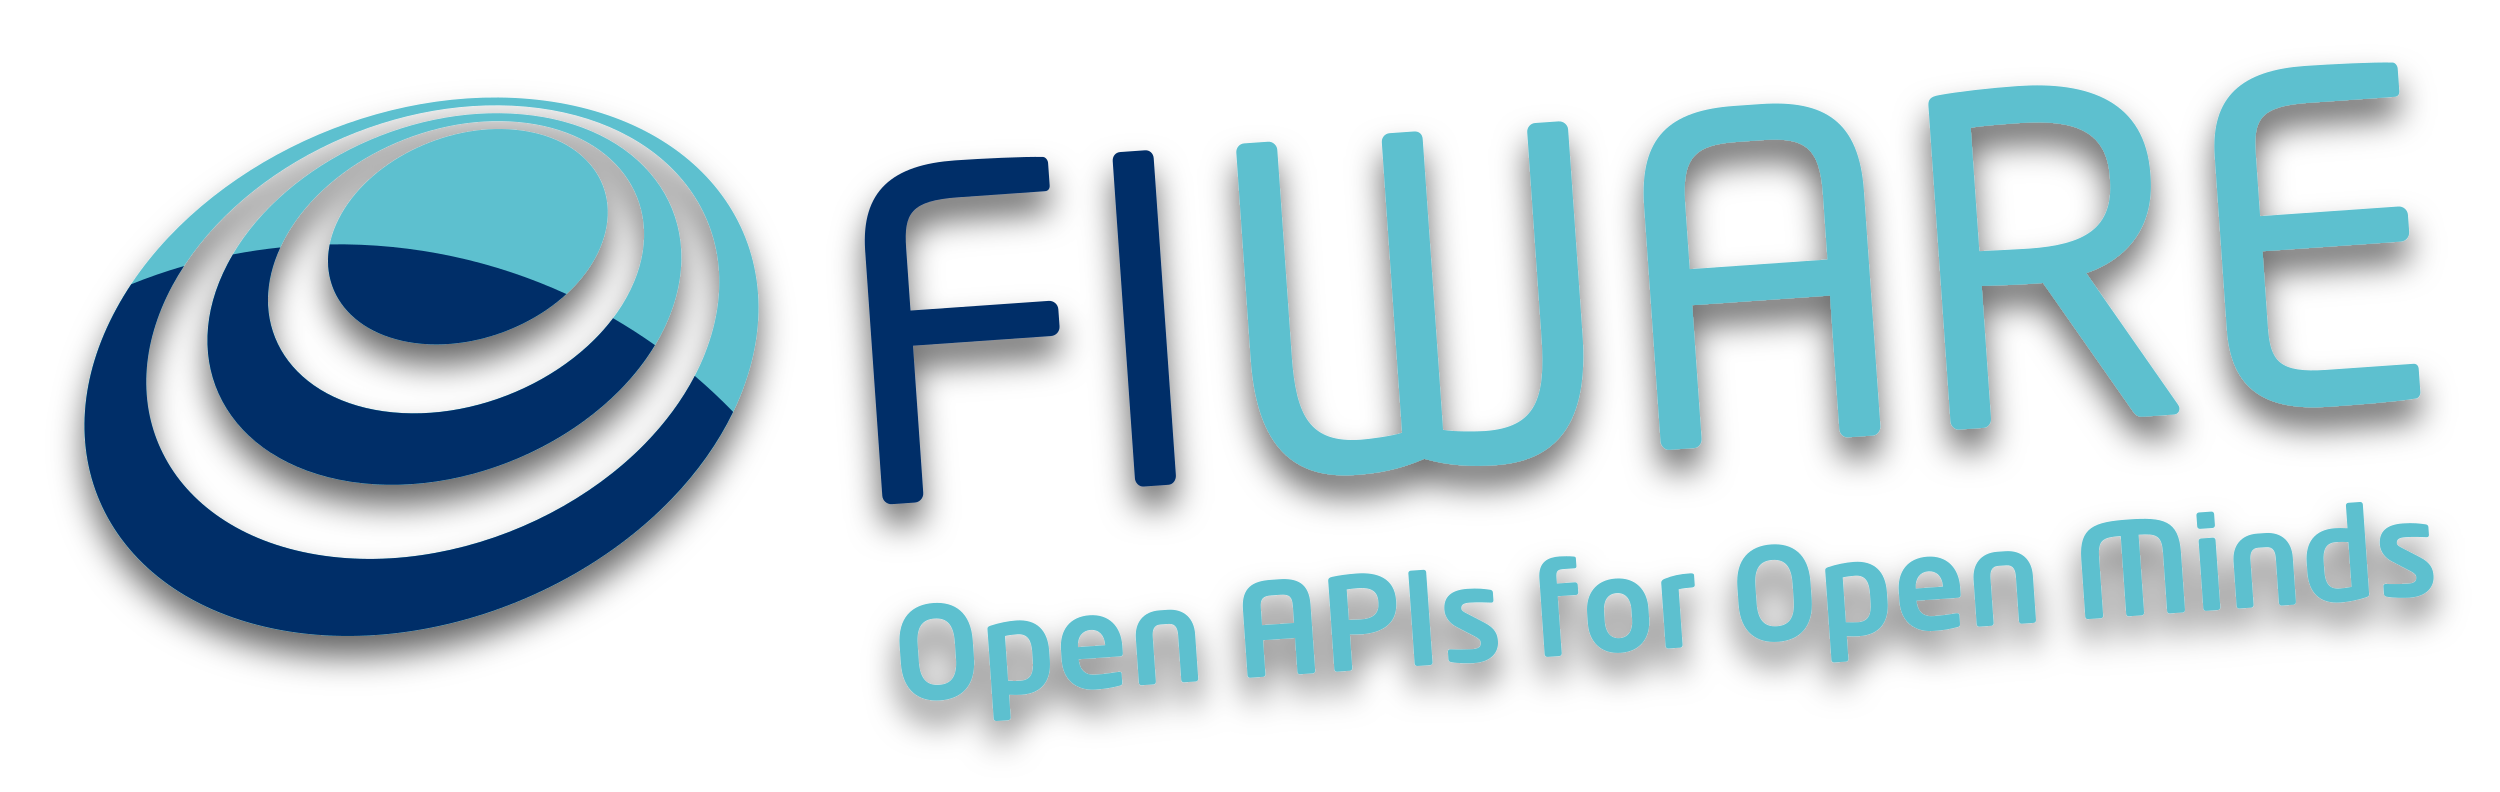
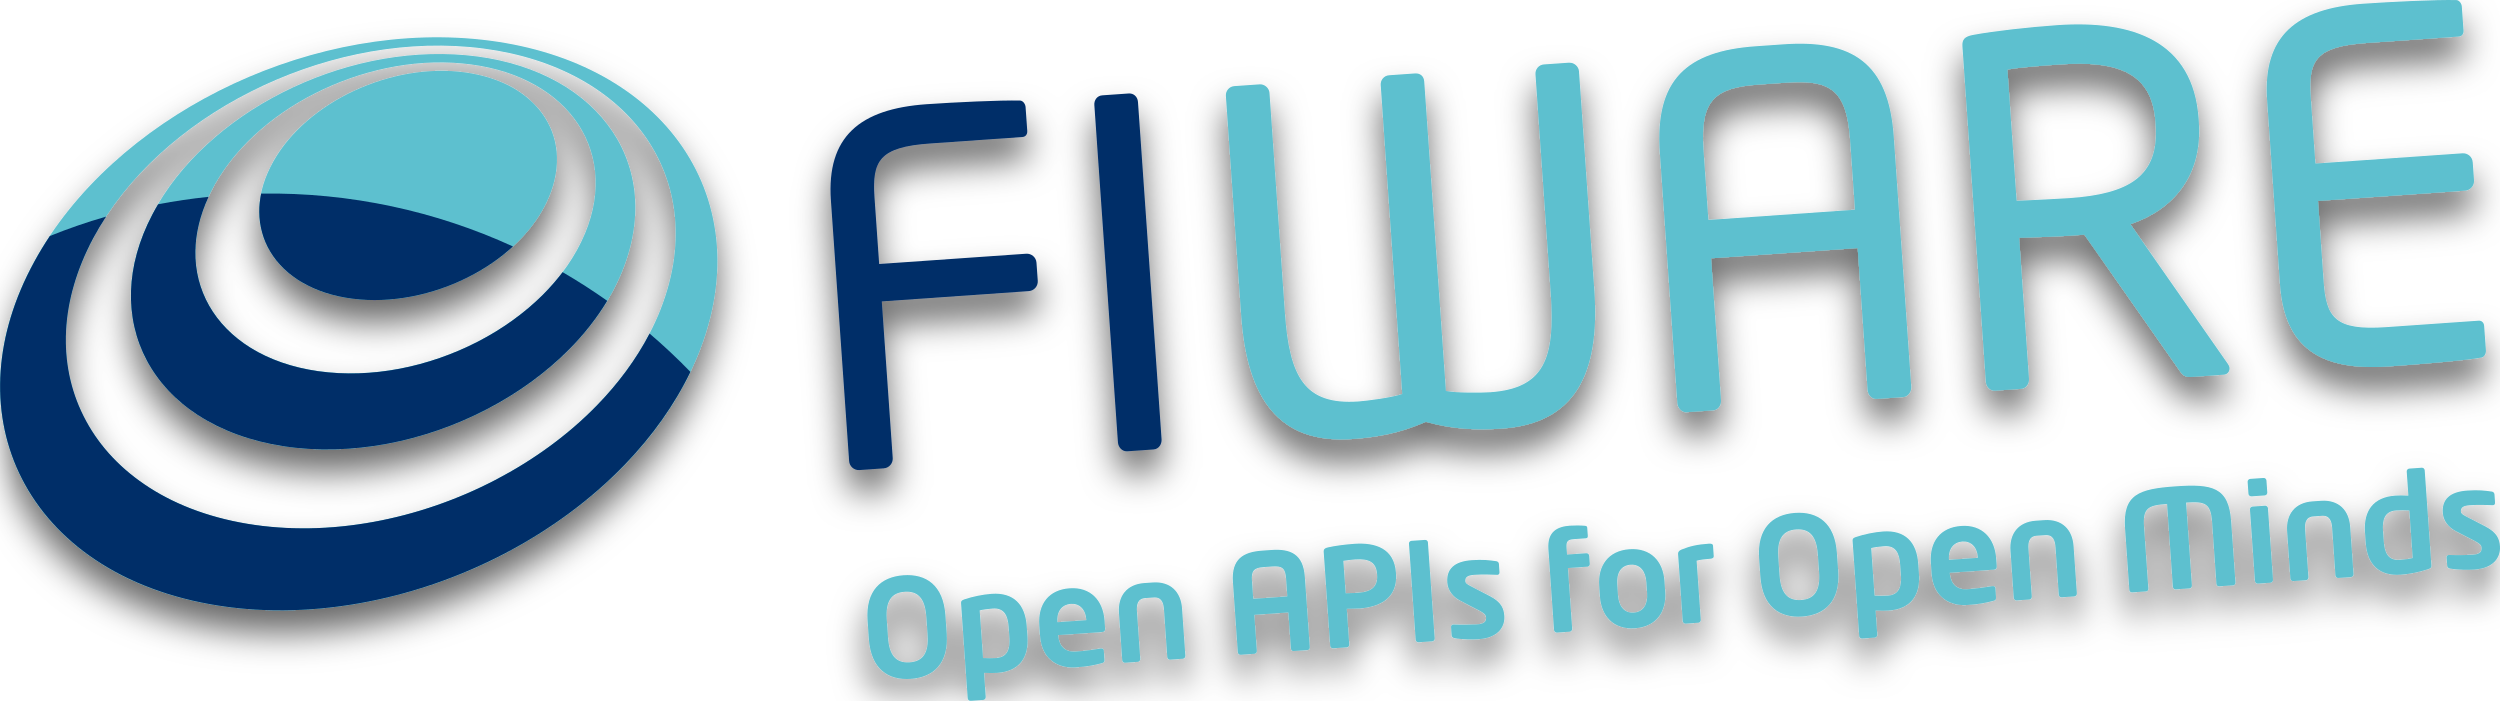
- <svg xmlns="http://www.w3.org/2000/svg" id="logo_FIWARE_Claim" viewBox="0 0 600 190">
+ <svg xmlns="http://www.w3.org/2000/svg" id="logo_FIWARE_Claim" data-name="logo FIWARE Claim" viewBox="0 0 563.81 158.05">
  <defs>
-     <filter id="drop-shadow-1" filterUnits="userSpaceOnUse">
+     <filter id="drop-shadow-1">
      <feOffset dx="0" dy="5" />
      <feGaussianBlur result="blur" stdDeviation="4" />
      <feFlood flood-color="#000" flood-opacity=".6" />
      <feComposite in2="blur" operator="in" />
      <feComposite in="SourceGraphic" />
    </filter>
  </defs>
  <g style="fill: none; filter: url(#drop-shadow-1);">
    <g>
      <g>
-         <path d="m134.76,34.19c-3.18-1.59-6.94-2.64-11.2-3.05-4.23-.4-8.56-.1-12.78.78-4.21.88-8.31,2.34-12.1,4.25-3.8,1.93-7.29,4.32-10.26,7.09-2.98,2.77-5.45,5.93-7.17,9.37-1.74,3.45-2.55,6.87-2.54,10.09.02,3.25.88,6.31,2.5,9,1.64,2.72,4.05,5.08,7.14,6.9,3.12,1.84,6.93,3.13,11.33,3.7,4.42.58,9.01.37,13.51-.51,4.51-.88,8.91-2.43,12.97-4.51,4.04-2.08,7.72-4.7,10.78-7.7,3.05-3,5.47-6.38,7.03-10.02,1.55-3.6,2.11-7.12,1.81-10.37-.31-3.22-1.46-6.18-3.36-8.74-1.87-2.54-4.46-4.68-7.65-6.29Z" style="fill: #5dc0cf;" />
-         <path d="m157.23,43.07c-3.27-4.3-7.72-7.91-13.15-10.58-5.36-2.65-11.68-4.41-18.79-5.05-7.04-.63-14.22-.13-21.2,1.33-6.96,1.46-13.76,3.87-20.05,7.05-6.3,3.18-12.13,7.17-17.13,11.78-5.04,4.63-9.26,9.93-12.3,15.72-3.07,5.86-4.64,11.68-4.82,17.23-.19,5.62,1.04,10.96,3.58,15.71,2.58,4.83,6.5,9.06,11.64,12.38,5.2,3.37,11.64,5.8,19.15,6.96,7.59,1.17,15.51.93,23.3-.52,7.84-1.47,15.5-4.14,22.54-7.79,7.02-3.64,13.38-8.25,18.65-13.57,5.23-5.28,9.34-11.24,11.93-17.63,2.56-6.3,3.38-12.41,2.73-18.03-.65-5.55-2.75-10.63-6.07-14.98Zm-5.08,24.66c-2.08,4.98-5.34,9.61-9.46,13.72-4.14,4.14-9.14,7.72-14.64,10.56-5.52,2.85-11.52,4.95-17.66,6.12-6.12,1.16-12.35,1.4-18.34.56-5.94-.84-11.05-2.68-15.22-5.24-4.12-2.55-7.29-5.81-9.42-9.56-2.09-3.69-3.17-7.87-3.1-12.28.06-4.37,1.24-8.98,3.62-13.62,2.36-4.61,5.69-8.84,9.7-12.54,3.98-3.69,8.64-6.89,13.7-9.44,5.04-2.56,10.5-4.49,16.09-5.67,5.61-1.17,11.37-1.58,17.02-1.05,5.68.52,10.73,1.93,14.98,4.05,4.31,2.15,7.82,5.01,10.38,8.43,2.58,3.45,4.2,7.46,4.66,11.82.47,4.43-.23,9.21-2.3,14.14Z" style="fill: #5dc0cf;" />
-         <path d="m181.57,67.25c-1.12-8.01-4.31-15.3-9.18-21.53-4.77-6.1-11.19-11.19-18.93-14.96-7.59-3.69-16.5-6.13-26.45-7.01-9.82-.86-19.82-.13-29.52,1.91-9.65,2.04-19.09,5.38-27.84,9.8-8.78,4.43-16.95,9.98-24.01,16.4-7.14,6.5-13.2,13.94-17.67,22.12-4.55,8.33-7.04,16.67-7.59,24.66-.58,8.16.86,15.97,4.16,23,3.38,7.19,8.71,13.56,15.84,18.64,7.27,5.18,16.38,9,27.14,10.95,10.91,1.97,22.39,1.82,33.74-.19,11.42-2.02,22.62-5.89,32.9-11.28,10.25-5.38,19.5-12.2,27.11-20.11,7.52-7.81,13.36-16.64,16.95-26.06,3.52-9.26,4.51-18.17,3.36-26.35Zm-12.31,17.46c-3.1,7.87-8.07,15.22-14.42,21.74-6.42,6.58-14.2,12.26-22.81,16.75-8.63,4.5-18.01,7.76-27.61,9.5-9.54,1.74-19.21,1.96-28.44.41-9.11-1.52-16.88-4.61-23.13-8.85-6.13-4.17-10.78-9.43-13.78-15.41-2.94-5.86-4.29-12.41-3.94-19.28.35-6.75,2.36-13.82,6.15-20.91,3.74-6.98,8.87-13.35,14.95-18.91,6.03-5.52,13.03-10.29,20.58-14.1,7.53-3.81,15.65-6.69,23.96-8.44,8.35-1.75,16.94-2.37,25.37-1.62,8.53.76,16.15,2.86,22.62,6.03,6.57,3.22,11.99,7.56,16,12.76,4.08,5.29,6.7,11.45,7.57,18.22.88,6.88-.04,14.36-3.08,22.11Z" style="fill: #5dc0cf;" />
+         <path d="m114.51,19.2c-3.18-1.59-6.94-2.64-11.2-3.05-4.23-.4-8.56-.1-12.78.78-4.21.88-8.31,2.34-12.1,4.25-3.8,1.93-7.29,4.32-10.26,7.09-2.98,2.77-5.45,5.93-7.17,9.37-1.74,3.45-2.55,6.87-2.54,10.09.02,3.25.88,6.31,2.5,9,1.64,2.72,4.05,5.08,7.14,6.9,3.12,1.84,6.93,3.13,11.33,3.7,4.42.58,9.01.37,13.51-.51,4.51-.88,8.91-2.43,12.97-4.51,4.04-2.08,7.72-4.7,10.78-7.7,3.05-3,5.47-6.38,7.03-10.02,1.55-3.6,2.11-7.12,1.81-10.37-.31-3.22-1.46-6.18-3.36-8.74-1.87-2.54-4.46-4.68-7.65-6.29h-.01Z" style="fill: #5dc0cf;" />
+         <path d="m136.98,28.08c-3.27-4.3-7.72-7.91-13.15-10.58-5.36-2.65-11.68-4.41-18.79-5.05-7.04-.63-14.22-.13-21.2,1.33-6.96,1.46-13.76,3.87-20.05,7.05-6.3,3.18-12.13,7.17-17.13,11.78-5.04,4.63-9.26,9.93-12.3,15.72-3.07,5.86-4.64,11.68-4.82,17.23-.19,5.62,1.04,10.96,3.58,15.71,2.58,4.83,6.5,9.06,11.64,12.38,5.2,3.37,11.64,5.8,19.15,6.96,7.59,1.17,15.51.93,23.3-.52,7.84-1.47,15.5-4.14,22.54-7.79,7.02-3.64,13.38-8.25,18.65-13.57,5.23-5.28,9.34-11.24,11.93-17.63,2.56-6.3,3.38-12.41,2.73-18.03-.65-5.55-2.75-10.63-6.07-14.98h0Zm-5.08,24.66c-2.08,4.98-5.34,9.61-9.46,13.72-4.14,4.14-9.14,7.72-14.64,10.56-5.52,2.85-11.52,4.95-17.66,6.12-6.12,1.16-12.35,1.4-18.34.56-5.94-.84-11.05-2.68-15.22-5.24-4.12-2.55-7.29-5.81-9.42-9.56-2.09-3.69-3.17-7.87-3.1-12.28.06-4.37,1.24-8.98,3.62-13.62,2.36-4.61,5.69-8.84,9.7-12.54,3.98-3.69,8.64-6.89,13.7-9.44,5.04-2.56,10.5-4.49,16.09-5.67,5.61-1.17,11.37-1.58,17.02-1.05,5.68.52,10.73,1.93,14.98,4.05,4.31,2.15,7.82,5.01,10.38,8.43,2.58,3.45,4.2,7.46,4.66,11.82.47,4.43-.23,9.21-2.3,14.14h0Z" style="fill: #5dc0cf;" />
+         <path d="m161.32,52.26c-1.12-8.01-4.31-15.3-9.18-21.53-4.77-6.1-11.19-11.19-18.93-14.96-7.59-3.69-16.5-6.13-26.45-7.01-9.82-.86-19.82-.13-29.52,1.91-9.65,2.04-19.09,5.38-27.84,9.8-8.78,4.43-16.95,9.98-24.01,16.4-7.14,6.5-13.2,13.94-17.67,22.12C3.17,67.32.68,75.66.13,83.65c-.58,8.16.86,15.97,4.16,23,3.38,7.19,8.71,13.56,15.84,18.64,7.27,5.18,16.38,9,27.14,10.95,10.91,1.97,22.39,1.82,33.74-.19,11.42-2.02,22.62-5.89,32.9-11.28,10.25-5.38,19.5-12.2,27.11-20.11,7.52-7.81,13.36-16.64,16.95-26.06,3.52-9.26,4.51-18.17,3.36-26.35h-.01Zm-12.31,17.46c-3.1,7.87-8.07,15.22-14.42,21.74-6.42,6.58-14.2,12.26-22.81,16.75-8.63,4.5-18.01,7.76-27.61,9.5-9.54,1.74-19.21,1.96-28.44.41-9.11-1.52-16.88-4.61-23.13-8.85-6.13-4.17-10.78-9.43-13.78-15.41-2.94-5.86-4.29-12.41-3.94-19.28.35-6.75,2.36-13.82,6.15-20.91,3.74-6.98,8.87-13.35,14.95-18.91,6.03-5.52,13.03-10.29,20.58-14.1,7.53-3.81,15.65-6.69,23.96-8.44,8.35-1.75,16.94-2.37,25.37-1.62,8.53.76,16.15,2.86,22.62,6.03,6.57,3.22,11.99,7.56,16,12.76,4.08,5.29,6.7,11.45,7.57,18.22.88,6.88-.04,14.36-3.08,22.11h0Z" style="fill: #5dc0cf;" />
      </g>
      <g>
-         <path d="m88.35,78.64c3.12,1.84,6.93,3.13,11.33,3.7,4.42.58,9.02.36,13.51-.51,4.51-.88,8.92-2.42,12.97-4.51,3.61-1.85,6.92-4.14,9.77-6.75-17.34-7.94-36.62-12.22-56.79-11.92-.28,1.39-.43,2.76-.42,4.09.02,3.25.87,6.31,2.49,9.01,1.64,2.72,4.05,5.08,7.14,6.9Z" style="fill: #002e67;" />
-         <path d="m65,108.65c5.2,3.37,11.64,5.8,19.15,6.96,7.59,1.17,15.51.92,23.31-.52,7.83-1.46,15.5-4.13,22.53-7.79,7.03-3.64,13.39-8.25,18.66-13.57,3.34-3.38,6.22-7.04,8.54-10.9-3.25-2.3-6.61-4.46-10.06-6.46-1.33,1.76-2.82,3.47-4.44,5.09-4.15,4.14-9.14,7.72-14.65,10.57-5.51,2.84-11.52,4.95-17.66,6.12-6.12,1.17-12.35,1.4-18.33.56-5.94-.84-11.06-2.67-15.22-5.24-4.12-2.55-7.3-5.81-9.42-9.55-2.09-3.7-3.17-7.87-3.1-12.28.06-3.94,1.03-8.07,2.97-12.26-3.85.4-7.65.96-11.38,1.68-.45.76-.88,1.52-1.28,2.29-3.07,5.86-4.64,11.69-4.82,17.23-.19,5.62,1.04,10.96,3.58,15.72,2.58,4.83,6.5,9.06,11.63,12.38Z" style="fill: #002e67;" />
-         <path d="m166.74,90.23c-3.02,5.8-7.06,11.25-11.9,16.22-6.41,6.58-14.2,12.26-22.8,16.75-8.63,4.5-18.02,7.76-27.61,9.5-9.54,1.74-19.21,1.95-28.44.41-9.11-1.53-16.89-4.61-23.12-8.86-6.14-4.16-10.78-9.42-13.77-15.41-2.95-5.86-4.3-12.41-3.95-19.28.35-6.75,2.36-13.82,6.15-20.91.88-1.64,1.84-3.24,2.87-4.81-4.32,1.25-8.55,2.71-12.67,4.37-1.26,1.88-2.43,3.81-3.5,5.78-4.55,8.32-7.04,16.67-7.6,24.66-.57,8.16.86,15.97,4.16,23,3.38,7.18,8.71,13.55,15.83,18.63,7.27,5.18,16.39,9,27.14,10.95,10.91,1.98,22.39,1.82,33.74-.19,11.42-2.02,22.61-5.89,32.89-11.28,10.25-5.37,19.5-12.2,27.1-20.11,6.1-6.34,11.1-13.35,14.69-20.8-2.93-3.02-6.01-5.91-9.21-8.64Z" style="fill: #002e67;" />
+         <path d="m68.1,63.65c3.12,1.84,6.93,3.13,11.33,3.7,4.42.58,9.02.36,13.51-.51,4.51-.88,8.92-2.42,12.97-4.51,3.61-1.85,6.92-4.14,9.77-6.75-17.34-7.94-36.62-12.22-56.79-11.92-.28,1.39-.43,2.76-.42,4.09.02,3.25.87,6.31,2.49,9.01,1.64,2.72,4.05,5.08,7.14,6.9h0Z" style="fill: #002e67;" />
+         <path d="m44.75,93.66c5.2,3.37,11.64,5.8,19.15,6.96,7.59,1.17,15.51.92,23.31-.52,7.83-1.46,15.5-4.13,22.53-7.79,7.03-3.64,13.39-8.25,18.66-13.57,3.34-3.38,6.22-7.04,8.54-10.9-3.25-2.3-6.61-4.46-10.06-6.46-1.33,1.76-2.82,3.47-4.44,5.09-4.15,4.14-9.14,7.72-14.65,10.57-5.51,2.84-11.52,4.95-17.66,6.12-6.12,1.17-12.35,1.4-18.33.56-5.94-.84-11.06-2.67-15.22-5.24-4.12-2.55-7.3-5.81-9.42-9.55-2.09-3.7-3.17-7.87-3.1-12.28.06-3.94,1.03-8.07,2.97-12.26-3.85.4-7.65.96-11.38,1.68-.45.76-.88,1.52-1.28,2.29-3.07,5.86-4.64,11.69-4.82,17.23-.19,5.62,1.04,10.96,3.58,15.72,2.58,4.83,6.5,9.06,11.63,12.38v-.03Z" style="fill: #002e67;" />
+         <path d="m146.49,75.24c-3.02,5.8-7.06,11.25-11.9,16.22-6.41,6.58-14.2,12.26-22.8,16.75-8.63,4.5-18.02,7.76-27.61,9.5-9.54,1.74-19.21,1.95-28.44.41-9.11-1.53-16.89-4.61-23.12-8.86-6.14-4.16-10.78-9.42-13.77-15.41-2.95-5.86-4.3-12.41-3.95-19.28.35-6.75,2.36-13.82,6.15-20.91.88-1.64,1.84-3.24,2.87-4.81-4.32,1.25-8.55,2.71-12.67,4.37-1.26,1.88-2.43,3.81-3.5,5.78C3.2,67.32.71,75.67.15,83.66c-.57,8.16.86,15.97,4.16,23,3.38,7.18,8.71,13.55,15.83,18.63,7.27,5.18,16.39,9,27.14,10.95,10.91,1.98,22.39,1.82,33.74-.19,11.42-2.02,22.61-5.89,32.89-11.28,10.25-5.37,19.5-12.2,27.1-20.11,6.1-6.34,11.1-13.35,14.69-20.8-2.93-3.02-6.01-5.91-9.21-8.64v.02Z" style="fill: #002e67;" />
      </g>
    </g>
    <g>
      <g>
        <g>
-           <path d="m250.37,37.67c-4.57-.11-14.75.38-21.12.82-15.13,1.06-22.61,7.33-21.61,21.71l4.11,58.78c.08,1.19,1.12,2.1,2.31,2.02l5.51-.39c1.19-.08,2.09-1.13,2.01-2.32l-2.47-35.33,33.17-2.32c1.19-.08,2.09-1.13,2.01-2.31l-.29-4.11c-.08-1.19-1.13-2.09-2.31-2.01l-33.17,2.32-1.05-15.02c-.57-8.22,1.05-11.36,12.5-12.16l20.85-1.46c.75-.05,1.15-.63,1.1-1.38l-.38-5.4c-.05-.64-.54-1.37-1.19-1.44Z" style="fill: #002e67;" />
-           <path d="m274.8,36.07l-5.95.42c-1.19.08-1.88,1.11-1.8,2.18l5.32,76.07c.08,1.19,1.02,2.1,2.1,2.03l5.95-.42c1.18-.08,1.87-1.21,1.79-2.3l-5.32-76.07c-.08-1.19-1-1.99-2.08-1.91Z" style="fill: #002e67;" />
+           <path d="m230.12,22.68c-4.57-.11-14.75.38-21.12.82-15.13,1.06-22.61,7.33-21.61,21.71l4.11,58.78c.08,1.19,1.12,2.1,2.31,2.02l5.51-.39c1.19-.08,2.09-1.13,2.01-2.32l-2.47-35.33,33.17-2.32c1.19-.08,2.09-1.13,2.01-2.31l-.29-4.11c-.08-1.19-1.13-2.09-2.31-2.01l-33.17,2.32-1.05-15.02c-.57-8.22,1.05-11.36,12.5-12.16l20.85-1.46c.75-.05,1.15-.63,1.1-1.38l-.38-5.4c-.05-.64-.54-1.37-1.19-1.44h.02Z" style="fill: #002e67;" />
+           <path d="m254.55,21.08l-5.95.42c-1.19.08-1.88,1.11-1.8,2.18l5.32,76.07c.08,1.19,1.02,2.1,2.1,2.03l5.95-.42c1.18-.08,1.87-1.21,1.79-2.3l-5.32-76.07c-.08-1.19-1-1.99-2.08-1.91h-.01Z" style="fill: #002e67;" />
        </g>
        <g>
-           <path d="m374.17,29.12l-5.73.4c-1.18.08-1.98,1.12-1.91,2.2l3.46,49.49c1.02,14.59-1.43,21.38-13.65,22.24-1.84.13-7.59.2-10.01-.28l-4.88-69.8c-.08-1.19-.89-1.9-2.08-1.82l-5.84.41c-1.19.08-1.98,1.12-1.9,2.2l4.87,69.7c-2.34.81-8.04,1.54-9.88,1.67-12.21.85-15.59-5.53-16.61-20.12l-3.46-49.49c-.08-1.08-1.12-1.99-2.2-1.91l-5.73.4c-1.19.08-1.98,1.12-1.91,2.2l3.46,49.49c1.31,18.8,8.54,29.05,24.97,27.9,5.63-.39,10.66-1.29,16.67-3.88,6.31,1.73,11.53,1.91,17.15,1.52,16.43-1.15,22.16-12.3,20.85-31.1l-3.46-49.49c-.08-1.08-1.12-1.99-2.19-1.91Z" style="fill: #5dc0cf;" />
-           <path d="m422.52,24.98l-6.27.44c-15.56,1.09-22.82,7.46-21.66,23.99l3.95,56.51c.08,1.08,1.02,2.11,2.09,2.03l5.95-.42c1.19-.08,1.87-1.22,1.79-2.3l-2.24-31.99,33.07-2.31,2.24,31.99c.08,1.2,1.01,2.11,2.1,2.03l5.94-.42c1.09-.08,1.87-1.22,1.8-2.3l-3.95-56.51c-1.16-16.53-9.35-21.82-24.8-20.74Zm16.08,37.31l-33.07,2.31-1.11-15.88c-.79-11.24,2.61-13.97,12.44-14.66l6.27-.44c9.83-.69,13.58,1.55,14.36,12.79l1.11,15.88Z" style="fill: #5dc0cf;" />
-           <path d="m500.7,65.55c9.66-3.28,16.28-10.91,15.44-23.01l-.05-.76c-1.22-17.51-14.81-22.31-31.88-21.12-6.27.44-14.35,1.33-18.96,2.2-1.93.35-2.53,1.04-2.43,2.56l5.29,75.65c.08,1.19,1.02,2.1,2.1,2.02l5.83-.41c1.19-.08,1.87-1.21,1.79-2.29l-2.22-31.77c5.74-.19,8.34-.26,11.91-.51l1.84-.13.97-.07,21.6,30.85c.96,1.34,1.61,1.3,2.9,1.21l6.92-.48c.87-.06,1.36-.74,1.31-1.5-.02-.32-.16-.64-.39-.95l-21.97-31.48Zm-13.76-5.88c-2.48.17-7.14.39-11.9.62l-2.07-29.61c2.57-.51,8.51-.92,11.86-1.16,13.51-.94,20.78,2.13,21.53,12.94l.05.76c.82,11.67-6.19,15.52-19.48,16.45Z" style="fill: #5dc0cf;" />
-           <path d="m553.88,24.69l20.86-1.46c.75-.05,1.14-.62,1.09-1.37l-.38-5.41c-.05-.64-.53-1.37-1.18-1.44-4.57-.12-14.74.38-21.11.82-15.13,1.06-22.62,7.34-21.62,21.71l2.91,41.6c1.01,14.37,9.3,19.55,24.43,18.49,6.37-.45,16.96-1.29,21.03-2.01.64-.15,1.02-.94.97-1.59l-.39-5.51c-.05-.75-.52-1.26-1.27-1.21l-20.86,1.46c-11.46.8-13.51-2.1-14.08-10.31l-1.27-18.16,33.18-2.32c1.19-.08,2.09-1.12,2.01-2.31l-.29-4.1c-.08-1.19-1.12-2.09-2.31-2.01l-33.18,2.32-1.05-15.02c-.57-8.21,1.05-11.37,12.51-12.17Z" style="fill: #5dc0cf;" />
+           <path d="m353.92,14.13l-5.73.4c-1.18.08-1.98,1.12-1.91,2.2l3.46,49.49c1.02,14.59-1.43,21.38-13.65,22.24-1.84.13-7.59.2-10.01-.28l-4.88-69.8c-.08-1.19-.89-1.9-2.08-1.82l-5.84.41c-1.19.08-1.98,1.12-1.9,2.2l4.87,69.7c-2.34.81-8.04,1.54-9.88,1.67-12.21.85-15.59-5.53-16.61-20.12l-3.46-49.49c-.08-1.08-1.12-1.99-2.2-1.91l-5.73.4c-1.19.08-1.98,1.12-1.91,2.2l3.46,49.49c1.31,18.8,8.54,29.05,24.97,27.9,5.63-.39,10.66-1.29,16.67-3.88,6.31,1.73,11.53,1.91,17.15,1.52,16.43-1.15,22.16-12.3,20.85-31.1l-3.46-49.49c-.08-1.08-1.12-1.99-2.19-1.91v-.02Z" style="fill: #5dc0cf;" />
+           <path d="m402.27,9.99l-6.27.44c-15.56,1.09-22.82,7.46-21.66,23.99l3.95,56.51c.08,1.08,1.02,2.11,2.09,2.03l5.95-.42c1.19-.08,1.87-1.22,1.79-2.3l-2.24-31.99,33.07-2.31,2.24,31.99c.08,1.2,1.01,2.11,2.1,2.03l5.94-.42c1.09-.08,1.87-1.22,1.8-2.3l-3.95-56.51c-1.16-16.53-9.35-21.82-24.8-20.74h-.01Zm16.08,37.31l-33.07,2.31-1.11-15.88c-.79-11.24,2.61-13.97,12.44-14.66l6.27-.44c9.83-.69,13.58,1.55,14.36,12.79l1.11,15.88h0Z" style="fill: #5dc0cf;" />
+           <path d="m480.45,50.56c9.66-3.28,16.28-10.91,15.44-23.01l-.05-.76c-1.22-17.51-14.81-22.31-31.88-21.12-6.27.44-14.35,1.33-18.96,2.2-1.93.35-2.53,1.04-2.43,2.56l5.29,75.65c.08,1.19,1.02,2.1,2.1,2.02l5.83-.41c1.19-.08,1.87-1.21,1.79-2.29l-2.22-31.77c5.74-.19,8.34-.26,11.91-.51l1.84-.13.97-.07,21.6,30.85c.96,1.34,1.61,1.3,2.9,1.21l6.92-.48c.87-.06,1.36-.74,1.31-1.5-.02-.32-.16-.64-.39-.95l-21.97-31.48h0Zm-13.76-5.88c-2.48.17-7.14.39-11.9.62l-2.07-29.61c2.57-.51,8.51-.92,11.86-1.16,13.51-.94,20.78,2.13,21.53,12.94l.05.76c.82,11.67-6.19,15.52-19.48,16.45h.01Z" style="fill: #5dc0cf;" />
+           <path d="m533.63,9.7l20.86-1.46c.75-.05,1.14-.62,1.09-1.37l-.38-5.41c-.05-.64-.53-1.37-1.18-1.44-4.57-.12-14.74.38-21.11.82-15.13,1.06-22.62,7.34-21.62,21.71l2.91,41.6c1.01,14.37,9.3,19.55,24.43,18.49,6.37-.45,16.96-1.29,21.03-2.01.64-.15,1.02-.94.97-1.59l-.39-5.51c-.05-.75-.52-1.26-1.27-1.21l-20.86,1.46c-11.46.8-13.51-2.1-14.08-10.31l-1.27-18.16,33.18-2.32c1.19-.08,2.09-1.12,2.01-2.31l-.29-4.1c-.08-1.19-1.12-2.09-2.31-2.01l-33.18,2.32-1.05-15.02c-.57-8.21,1.05-11.37,12.51-12.17Z" style="fill: #5dc0cf;" />
        </g>
      </g>
      <g>
-         <path d="m225.65,168.09c-5.08.36-8.97-2.22-9.45-8.99l-.29-4.16c-.47-6.77,3.02-9.86,8.1-10.22,5.08-.36,8.97,2.22,9.45,8.99l.29,4.16c.47,6.77-3.02,9.86-8.1,10.22Zm3.5-14.07c-.28-4.06-1.86-5.78-4.87-5.57s-4.34,2.13-4.05,6.19l.29,4.16c.28,4.06,1.86,5.78,4.88,5.57s4.34-2.13,4.05-6.19l-.29-4.16Z" style="fill: #5dc0cf;" />
-         <path d="m245.14,166.73c-.74.05-1.82.07-2.97,0l.38,5.45c.02.34-.23.63-.57.66l-2.83.2c-.34.02-.63-.23-.66-.57l-1.5-21.43c-.03-.46.08-.66.77-.89,1.87-.63,4.16-1.1,6.13-1.24,4.96-.35,7.56,2.41,7.9,7.21l.17,2.37c.34,4.8-1.86,7.9-6.82,8.24Zm2.59-10.33c-.18-2.52-.95-4.36-3.6-4.17-1.11.08-2.36.26-2.94.42l.75,10.75c.87.06,2.23.06,2.97,0,2.65-.19,3.16-2.11,2.99-4.63l-.17-2.37Z" style="fill: #5dc0cf;" />
-         <path d="m268.93,157.51l-10.04.7v.09c.13,1.79,1.02,3.86,3.97,3.65,2.25-.16,4.36-.49,5.64-.7h.09c.31-.03.56.11.59.42l.14,2.03c.03.49-.04.72-.59.85-1.97.51-3.16.75-5.94.94-3.08.22-7.57-1.14-7.99-7.21l-.16-2.28c-.34-4.8,2.13-8.01,6.84-8.34s7.55,2.72,7.87,7.31l.12,1.72c.03.49-.13.78-.56.81Zm-3.69-2.77c-.17-2.4-1.59-3.7-3.5-3.56s-3.2,1.59-3.03,4.02v.12s6.54-.46,6.54-.46v-.12Z" style="fill: #5dc0cf;" />
-         <path d="m287.02,163.55l-2.89.2c-.34.02-.61-.27-.63-.61l-.74-10.65c-.11-1.51-.51-2.87-2.3-2.75l-1.91.13c-1.79.12-2,1.53-1.89,3.04l.74,10.65c.02.34-.2.66-.54.69l-2.89.2c-.34.02-.61-.27-.63-.61l-.74-10.65c-.26-3.73,1.72-6.43,5.72-6.71l1.91-.13c4-.28,6.34,2.12,6.6,5.85l.74,10.65c.02.34-.2.66-.54.69Z" style="fill: #5dc0cf;" />
-         <path d="m315.1,161.59l-3.11.22c-.34.02-.57-.24-.6-.58l-.57-8.13-7.7.54.57,8.13c.02.34-.2.63-.54.66l-3.11.22c-.34.02-.6-.24-.63-.57l-1.11-15.86c-.36-5.17,2.34-6.75,6.59-7.05l2.12-.15c4.25-.3,7.15.89,7.51,6.06l1.11,15.86c.02.34-.2.63-.54.66Zm-4.82-16.21c-.15-2.15-.81-2.79-3-2.64l-2.12.15c-2.16.15-2.72.87-2.57,3.03l.29,4.13,7.7-.54-.29-4.13Z" style="fill: #5dc0cf;" />
-         <path d="m326.72,152.2c-.8.06-2.04.05-2.75.07l.56,8.04c.02.34-.2.63-.54.66l-3.08.22c-.34.02-.63-.23-.66-.57l-1.48-21.18c-.04-.61.31-.86.92-.99,1.58-.36,3.76-.66,6.01-.82,4.74-.33,8.98,1.04,9.36,6.49l.02.28c.38,5.45-3.62,7.49-8.36,7.82Zm4.09-7.8c-.18-2.58-1.79-3.46-4.87-3.25-.65.05-2.18.21-2.73.32l.51,7.33c.49,0,2.22-.06,2.75-.1,3.32-.23,4.53-1.55,4.36-4.02l-.02-.28Z" style="fill: #5dc0cf;" />
-         <path d="m343.23,159.62l-3.05.21c-.34.02-.63-.23-.66-.57l-1.52-21.67c-.02-.34.24-.6.57-.63l3.05-.21c.34-.02.63.2.66.54l1.52,21.67c.02.34-.23.63-.57.66Z" style="fill: #5dc0cf;" />
-         <path d="m353.81,159.13c-1.2.08-3.8.11-5.55-.23-.37-.07-.61-.3-.63-.67l-.13-1.85c-.02-.25.18-.51.49-.53h.12c1.49.07,4.27.03,5.2-.03,1.91-.13,2.14-.8,2.08-1.63-.04-.59-.43-.93-1.46-1.48l-4.4-2.29c-1.57-.82-2.76-2.28-2.88-4.07-.22-3.08,1.62-4.76,5.53-5.03,2.49-.17,3.93,0,5.52.23.37.07.58.3.6.67l.12,1.79c.03.37-.14.6-.45.62h-.12c-.87-.05-3.35-.13-5.11,0-1.48.1-2.1.49-2.03,1.44.03.49.52.77,1.32,1.18l4.2,2.18c2.7,1.39,3.17,2.9,3.28,4.47.19,2.68-1.66,4.94-5.7,5.22Z" style="fill: #5dc0cf;" />
-         <path d="m378.19,142.79l-4.34.3.96,13.67c.02.34-.23.67-.57.69l-2.83.2c-.34.02-.67-.26-.69-.6l-1.27-18.22c-.28-3.97,2.03-5.09,4.86-5.29.86-.06,2.35-.07,3.31.02.47.03.57.18.59.45l.13,1.82c.02.34-.09.53-.43.56l-2.68.19c-1.42.1-1.79.47-1.69,1.97l.11,1.51,4.34-.3c.34-.02.64.23.66.57l.13,1.85c.02.34-.24.6-.58.63Z" style="fill: #5dc0cf;" />
-         <path d="m388.97,156.67c-4.83.34-7.59-2.75-7.89-7.15l-.17-2.49c-.31-4.4,1.99-7.84,6.82-8.18s7.59,2.75,7.89,7.15l.17,2.49c.31,4.4-1.99,7.84-6.82,8.18Zm2.58-10.39c-.18-2.52-1.43-4.08-3.58-3.93s-3.18,1.86-3,4.39l.17,2.49c.18,2.53,1.43,4.08,3.58,3.93s3.18-1.86,3-4.39l-.17-2.49Z" style="fill: #5dc0cf;" />
-         <path d="m405.88,141.01c-1.02.07-2.27.22-3,.43l.93,13.3c.02.34-.2.66-.54.69l-2.86.2c-.34.02-.64-.26-.66-.6l-1.06-15.12c-.03-.4.22-.76.77-.98,1.93-.78,3.54-1.15,6.19-1.33.37-.03.9,0,.93.46l.16,2.34c.02.34-.15.57-.85.62Z" style="fill: #5dc0cf;" />
-         <path d="m426.71,154.03c-5.08.36-8.97-2.22-9.45-8.99l-.29-4.16c-.47-6.77,3.02-9.86,8.1-10.22s8.97,2.22,9.44,8.99l.29,4.16c.47,6.77-3.02,9.86-8.1,10.22Zm3.5-14.07c-.28-4.06-1.86-5.78-4.87-5.57s-4.34,2.13-4.05,6.19l.29,4.16c.28,4.06,1.86,5.78,4.88,5.57s4.33-2.13,4.05-6.19l-.29-4.16Z" style="fill: #5dc0cf;" />
-         <path d="m446.2,152.67c-.74.05-1.82.07-2.97,0l.38,5.45c.02.34-.23.63-.57.66l-2.83.2c-.34.02-.64-.23-.66-.57l-1.5-21.43c-.03-.46.08-.66.77-.89,1.87-.63,4.16-1.1,6.13-1.24,4.96-.35,7.56,2.41,7.9,7.21l.17,2.37c.34,4.8-1.86,7.9-6.82,8.24Zm2.59-10.33c-.18-2.52-.95-4.36-3.6-4.17-1.11.08-2.36.26-2.94.42l.75,10.75c.87.06,2.23.06,2.97,0,2.65-.19,3.16-2.11,2.99-4.63l-.17-2.37Z" style="fill: #5dc0cf;" />
-         <path d="m470,143.45l-10.04.7v.09c.13,1.79,1.02,3.86,3.97,3.65,2.25-.16,4.36-.49,5.64-.7h.09c.31-.03.56.11.59.42l.14,2.03c.03.49-.04.72-.59.85-1.97.51-3.16.75-5.94.94-3.08.22-7.57-1.14-7.99-7.21l-.16-2.28c-.34-4.8,2.13-8.01,6.84-8.34s7.55,2.72,7.88,7.31l.12,1.72c.03.49-.13.78-.56.81Zm-3.69-2.77c-.17-2.4-1.59-3.69-3.5-3.56s-3.2,1.59-3.03,4.02v.12s6.54-.46,6.54-.46v-.12Z" style="fill: #5dc0cf;" />
-         <path d="m488.08,149.49l-2.89.2c-.34.02-.61-.27-.63-.61l-.74-10.65c-.11-1.51-.51-2.87-2.3-2.75l-1.91.13c-1.79.12-2,1.53-1.89,3.04l.74,10.65c.02.34-.2.66-.54.69l-2.89.2c-.34.02-.61-.27-.63-.61l-.74-10.65c-.26-3.73,1.72-6.43,5.72-6.71l1.91-.13c4-.28,6.34,2.12,6.6,5.85l.74,10.65c.02.34-.2.66-.54.69Z" style="fill: #5dc0cf;" />
-         <path d="m523.85,146.99l-3.14.22c-.34.02-.57-.24-.6-.58l-.97-13.85c-.3-4.28-1.51-4.75-5.88-4.45l1.31,18.69c.02.34-.2.63-.54.66l-3.11.22c-.34.02-.6-.24-.63-.57l-1.31-18.69c-4.37.31-5.5.94-5.2,5.22l.97,13.85c.02.34-.17.63-.51.65l-3.14.22c-.34.02-.6-.24-.63-.57l-.97-13.85c-.54-7.67,3.09-8.91,11.37-9.49s12.01.15,12.55,7.82l.97,13.85c.02.34-.2.63-.54.66Z" style="fill: #5dc0cf;" />
-         <path d="m531.01,126.72l-2.99.21c-.34.02-.67-.23-.69-.57l-.19-2.71c-.02-.34.26-.64.6-.66l2.99-.21c.34-.02.63.23.66.57l.19,2.71c.02.34-.23.64-.57.66Zm1.28,19.68l-2.83.2c-.34.02-.64-.26-.66-.6l-1.13-16.1c-.02-.34.23-.63.57-.66l2.83-.2c.34-.02.63.23.66.57l1.13,16.1c.02.34-.23.67-.57.69Z" style="fill: #5dc0cf;" />
-         <path d="m550.48,145.13l-2.9.2c-.34.02-.6-.27-.63-.61l-.74-10.65c-.11-1.51-.51-2.87-2.3-2.75l-1.91.13c-1.79.13-2,1.53-1.89,3.04l.74,10.65c.02.34-.2.66-.54.69l-2.89.2c-.34.02-.61-.27-.63-.61l-.74-10.65c-.26-3.73,1.72-6.43,5.72-6.71l1.91-.13c4-.28,6.33,2.12,6.59,5.85l.74,10.65c.02.34-.2.66-.54.69Z" style="fill: #5dc0cf;" />
-         <path d="m567.81,143.36c-1.87.62-4.16,1.1-6.13,1.23-4.96.35-7.56-2.41-7.9-7.21l-.17-2.37c-.34-4.8,1.86-7.9,6.82-8.24.74-.05,1.82-.07,2.97.01l-.38-5.45c-.02-.34.24-.64.57-.66l2.83-.2c.34-.02.63.23.66.57l1.5,21.43c.03.46-.08.66-.77.89Zm-4.18-13.26c-.87-.06-2.23-.06-2.97,0-2.65.19-3.16,2.11-2.99,4.63l.17,2.37c.18,2.53.95,4.36,3.6,4.17,1.11-.08,2.36-.26,2.94-.42l-.75-10.75Z" style="fill: #5dc0cf;" />
-         <path d="m578.33,143.43c-1.2.08-3.8.11-5.55-.23-.38-.07-.61-.3-.63-.67l-.13-1.85c-.02-.25.18-.51.49-.53h.12c1.49.07,4.27.03,5.2-.03,1.91-.13,2.14-.8,2.08-1.63-.04-.59-.44-.93-1.47-1.48l-4.4-2.29c-1.57-.82-2.76-2.28-2.88-4.07-.22-3.08,1.62-4.76,5.53-5.03,2.49-.17,3.93,0,5.52.23.38.07.58.3.61.67l.12,1.79c.03.37-.14.6-.45.62h-.12c-.87-.05-3.35-.13-5.1,0-1.48.1-2.1.49-2.03,1.44.03.49.52.77,1.32,1.18l4.21,2.18c2.69,1.39,3.17,2.9,3.28,4.47.19,2.68-1.67,4.94-5.7,5.22Z" style="fill: #5dc0cf;" />
+         <path d="m205.4,153.1c-5.08.36-8.97-2.22-9.45-8.99l-.29-4.16c-.47-6.77,3.02-9.86,8.1-10.22s8.97,2.22,9.45,8.99l.29,4.16c.47,6.77-3.02,9.86-8.1,10.22Zm3.5-14.07c-.28-4.06-1.86-5.78-4.87-5.57s-4.34,2.13-4.05,6.19l.29,4.16c.28,4.06,1.86,5.78,4.88,5.57s4.34-2.13,4.05-6.19l-.29-4.16h-.01Z" style="fill: #5dc0cf;" />
+         <path d="m224.89,151.74c-.74.05-1.82.07-2.97,0l.38,5.45c.02.34-.23.63-.57.66l-2.83.2c-.34.02-.63-.23-.66-.57l-1.5-21.43c-.03-.46.08-.66.77-.89,1.87-.63,4.16-1.1,6.13-1.24,4.96-.35,7.56,2.41,7.9,7.21l.17,2.37c.34,4.8-1.86,7.9-6.82,8.24h0Zm2.59-10.33c-.18-2.52-.95-4.36-3.6-4.17-1.11.08-2.36.26-2.94.42l.75,10.75c.87.06,2.23.06,2.97,0,2.65-.19,3.16-2.11,2.99-4.63l-.17-2.37Z" style="fill: #5dc0cf;" />
+         <path d="m248.68,142.52l-10.04.7v.09c.13,1.79,1.02,3.86,3.97,3.65,2.25-.16,4.36-.49,5.64-.7h.09c.31-.03.56.11.59.42l.14,2.03c.03.49-.04.72-.59.85-1.97.51-3.16.75-5.94.94-3.08.22-7.57-1.14-7.99-7.21l-.16-2.28c-.34-4.8,2.13-8.01,6.84-8.34s7.55,2.72,7.87,7.31l.12,1.72c.03.49-.13.78-.56.81h.02Zm-3.69-2.77c-.17-2.4-1.59-3.7-3.5-3.56s-3.2,1.59-3.03,4.02v.12l6.54-.46v-.12h-.01Z" style="fill: #5dc0cf;" />
+         <path d="m266.77,148.56l-2.89.2c-.34.02-.61-.27-.63-.61l-.74-10.65c-.11-1.51-.51-2.87-2.3-2.75l-1.91.13c-1.79.12-2,1.53-1.89,3.04l.74,10.65c.02.34-.2.66-.54.69l-2.89.2c-.34.02-.61-.27-.63-.61l-.74-10.65c-.26-3.73,1.72-6.43,5.72-6.71l1.91-.13c4-.28,6.34,2.12,6.6,5.85l.74,10.65c.02.34-.2.66-.54.69h0Z" style="fill: #5dc0cf;" />
+         <path d="m294.85,146.6l-3.11.22c-.34.02-.57-.24-.6-.58l-.57-8.13-7.7.54.57,8.13c.02.34-.2.63-.54.66l-3.11.22c-.34.02-.6-.24-.63-.57l-1.11-15.86c-.36-5.17,2.34-6.75,6.59-7.05l2.12-.15c4.25-.3,7.15.89,7.51,6.06l1.11,15.86c.02.34-.2.63-.54.66h.01Zm-4.82-16.21c-.15-2.15-.81-2.79-3-2.64l-2.12.15c-2.16.15-2.72.87-2.57,3.03l.29,4.13,7.7-.54-.29-4.13h-.01Z" style="fill: #5dc0cf;" />
+         <path d="m306.47,137.21c-.8.06-2.04.05-2.75.07l.56,8.04c.02.34-.2.63-.54.66l-3.08.22c-.34.02-.63-.23-.66-.57l-1.48-21.18c-.04-.61.31-.86.92-.99,1.58-.36,3.76-.66,6.01-.82,4.74-.33,8.98,1.04,9.36,6.49l.02.28c.38,5.45-3.62,7.49-8.36,7.82v-.02Zm4.09-7.8c-.18-2.58-1.79-3.46-4.87-3.25-.65.05-2.18.21-2.73.32l.51,7.33c.49,0,2.22-.06,2.75-.1,3.32-.23,4.53-1.55,4.36-4.02l-.02-.28Z" style="fill: #5dc0cf;" />
+         <path d="m322.98,144.63l-3.05.21c-.34.02-.63-.23-.66-.57l-1.52-21.67c-.02-.34.24-.6.57-.63l3.05-.21c.34-.02.63.2.66.54l1.52,21.67c.02.34-.23.63-.57.66h0Z" style="fill: #5dc0cf;" />
+         <path d="m333.56,144.14c-1.2.08-3.8.11-5.55-.23-.37-.07-.61-.3-.63-.67l-.13-1.85c-.02-.25.18-.51.49-.53h.12c1.49.07,4.27.03,5.2-.03,1.91-.13,2.14-.8,2.08-1.63-.04-.59-.43-.93-1.46-1.48l-4.4-2.29c-1.57-.82-2.76-2.28-2.88-4.07-.22-3.08,1.62-4.76,5.53-5.03,2.49-.17,3.93,0,5.52.23.37.07.58.3.6.67l.12,1.79c.03.37-.14.6-.45.62h-.12c-.87-.05-3.35-.13-5.11,0-1.48.1-2.1.49-2.03,1.44.03.49.52.77,1.32,1.18l4.2,2.18c2.7,1.39,3.17,2.9,3.28,4.47.19,2.68-1.66,4.94-5.7,5.22h0Z" style="fill: #5dc0cf;" />
+         <path d="m357.94,127.8l-4.34.3.96,13.67c.02.34-.23.67-.57.69l-2.83.2c-.34.02-.67-.26-.69-.6l-1.27-18.22c-.28-3.97,2.03-5.09,4.86-5.29.86-.06,2.35-.07,3.31.02.47.03.57.18.59.45l.13,1.82c.02.34-.09.53-.43.56l-2.68.19c-1.42.1-1.79.47-1.69,1.97l.11,1.51,4.34-.3c.34-.02.64.23.66.57l.13,1.85c.02.34-.24.6-.58.63v-.02Z" style="fill: #5dc0cf;" />
+         <path d="m368.72,141.68c-4.83.34-7.59-2.75-7.89-7.15l-.17-2.49c-.31-4.4,1.99-7.84,6.82-8.18s7.59,2.75,7.89,7.15l.17,2.49c.31,4.4-1.99,7.84-6.82,8.18h0Zm2.58-10.39c-.18-2.52-1.43-4.08-3.58-3.93s-3.18,1.86-3,4.39l.17,2.49c.18,2.53,1.43,4.08,3.58,3.93s3.18-1.86,3-4.39l-.17-2.49Z" style="fill: #5dc0cf;" />
+         <path d="m385.63,126.02c-1.02.07-2.27.22-3,.43l.93,13.3c.02.34-.2.66-.54.69l-2.86.2c-.34.02-.64-.26-.66-.6l-1.06-15.12c-.03-.4.22-.76.77-.98,1.93-.78,3.54-1.15,6.19-1.33.37-.03.9,0,.93.46l.16,2.34c.02.34-.15.57-.85.62h0Z" style="fill: #5dc0cf;" />
+         <path d="m406.46,139.04c-5.08.36-8.97-2.22-9.45-8.99l-.29-4.16c-.47-6.77,3.02-9.86,8.1-10.22s8.97,2.22,9.44,8.99l.29,4.16c.47,6.77-3.02,9.86-8.1,10.22h.01Zm3.5-14.07c-.28-4.06-1.86-5.78-4.87-5.57s-4.34,2.13-4.05,6.19l.29,4.16c.28,4.06,1.86,5.78,4.88,5.57s4.33-2.13,4.05-6.19l-.29-4.16h-.01Z" style="fill: #5dc0cf;" />
+         <path d="m425.95,137.68c-.74.05-1.82.07-2.97,0l.38,5.45c.02.34-.23.63-.57.66l-2.83.2c-.34.02-.64-.23-.66-.57l-1.5-21.43c-.03-.46.08-.66.77-.89,1.87-.63,4.16-1.1,6.13-1.24,4.96-.35,7.56,2.41,7.9,7.21l.17,2.37c.34,4.8-1.86,7.9-6.82,8.24h0Zm2.59-10.33c-.18-2.52-.95-4.36-3.6-4.17-1.11.08-2.36.26-2.94.42l.75,10.75c.87.06,2.23.06,2.97,0,2.65-.19,3.16-2.11,2.99-4.63l-.17-2.37h0Z" style="fill: #5dc0cf;" />
+         <path d="m449.75,128.46l-10.04.7v.09c.13,1.79,1.02,3.86,3.97,3.65,2.25-.16,4.36-.49,5.64-.7h.09c.31-.03.56.11.59.42l.14,2.03c.03.49-.04.72-.59.85-1.97.51-3.16.75-5.94.94-3.08.22-7.57-1.14-7.99-7.21l-.16-2.28c-.34-4.8,2.13-8.01,6.84-8.34s7.55,2.72,7.88,7.31l.12,1.72c.03.49-.13.78-.56.81h0Zm-3.69-2.77c-.17-2.4-1.59-3.69-3.5-3.56s-3.2,1.59-3.03,4.02v.12l6.54-.46v-.12h-.01Z" style="fill: #5dc0cf;" />
+         <path d="m467.83,134.5l-2.89.2c-.34.02-.61-.27-.63-.61l-.74-10.65c-.11-1.51-.51-2.87-2.3-2.75l-1.91.13c-1.79.12-2,1.53-1.89,3.04l.74,10.65c.02.34-.2.66-.54.69l-2.89.2c-.34.02-.61-.27-.63-.61l-.74-10.65c-.26-3.73,1.72-6.43,5.72-6.71l1.91-.13c4-.28,6.34,2.12,6.6,5.85l.74,10.65c.02.34-.2.66-.54.69h0Z" style="fill: #5dc0cf;" />
+         <path d="m503.6,132l-3.14.22c-.34.02-.57-.24-.6-.58l-.97-13.85c-.3-4.28-1.51-4.75-5.88-4.45l1.31,18.69c.02.34-.2.63-.54.66l-3.11.22c-.34.02-.6-.24-.63-.57l-1.31-18.69c-4.37.31-5.5.94-5.2,5.22l.97,13.85c.02.34-.17.63-.51.65l-3.14.22c-.34.02-.6-.24-.63-.57l-.97-13.85c-.54-7.67,3.09-8.91,11.37-9.49,8.28-.58,12.01.15,12.55,7.82l.97,13.85c.02.34-.2.63-.54.66h0Z" style="fill: #5dc0cf;" />
+         <path d="m510.76,111.73l-2.99.21c-.34.02-.67-.23-.69-.57l-.19-2.71c-.02-.34.26-.64.6-.66l2.99-.21c.34-.02.63.23.66.57l.19,2.71c.02.34-.23.64-.57.66h0Zm1.28,19.68l-2.83.2c-.34.02-.64-.26-.66-.6l-1.13-16.1c-.02-.34.23-.63.57-.66l2.83-.2c.34-.02.63.23.66.57l1.13,16.1c.02.34-.23.67-.57.69Z" style="fill: #5dc0cf;" />
+         <path d="m530.23,130.14l-2.9.2c-.34.02-.6-.27-.63-.61l-.74-10.65c-.11-1.51-.51-2.87-2.3-2.75l-1.91.13c-1.79.13-2,1.53-1.89,3.04l.74,10.65c.02.34-.2.66-.54.69l-2.89.2c-.34.02-.61-.27-.63-.61l-.74-10.65c-.26-3.73,1.72-6.43,5.72-6.71l1.91-.13c4-.28,6.33,2.12,6.59,5.85l.74,10.65c.02.34-.2.66-.54.69h.01Z" style="fill: #5dc0cf;" />
+         <path d="m547.56,128.37c-1.87.62-4.16,1.1-6.13,1.23-4.96.35-7.56-2.41-7.9-7.21l-.17-2.37c-.34-4.8,1.86-7.9,6.82-8.24.74-.05,1.82-.07,2.97.01l-.38-5.45c-.02-.34.24-.64.57-.66l2.83-.2c.34-.02.63.23.66.57l1.5,21.43c.03.46-.08.66-.77.89h0Zm-4.18-13.26c-.87-.06-2.23-.06-2.97,0-2.65.19-3.16,2.11-2.99,4.63l.17,2.37c.18,2.53.95,4.36,3.6,4.17,1.11-.08,2.36-.26,2.94-.42l-.75-10.75Z" style="fill: #5dc0cf;" />
+         <path d="m558.08,128.44c-1.2.08-3.8.11-5.55-.23-.38-.07-.61-.3-.63-.67l-.13-1.85c-.02-.25.18-.51.49-.53h.12c1.49.07,4.27.03,5.2-.03,1.91-.13,2.14-.8,2.08-1.63-.04-.59-.44-.93-1.47-1.48l-4.4-2.29c-1.57-.82-2.76-2.28-2.88-4.07-.22-3.08,1.62-4.76,5.53-5.03,2.49-.17,3.93,0,5.52.23.38.07.58.3.61.67l.12,1.79c.03.37-.14.6-.45.62h-.12c-.87-.05-3.35-.13-5.1,0-1.48.1-2.1.49-2.03,1.44.03.49.52.77,1.32,1.18l4.21,2.18c2.69,1.39,3.17,2.9,3.28,4.47.19,2.68-1.67,4.94-5.7,5.22h-.02Z" style="fill: #5dc0cf;" />
      </g>
    </g>
  </g>
</svg>
